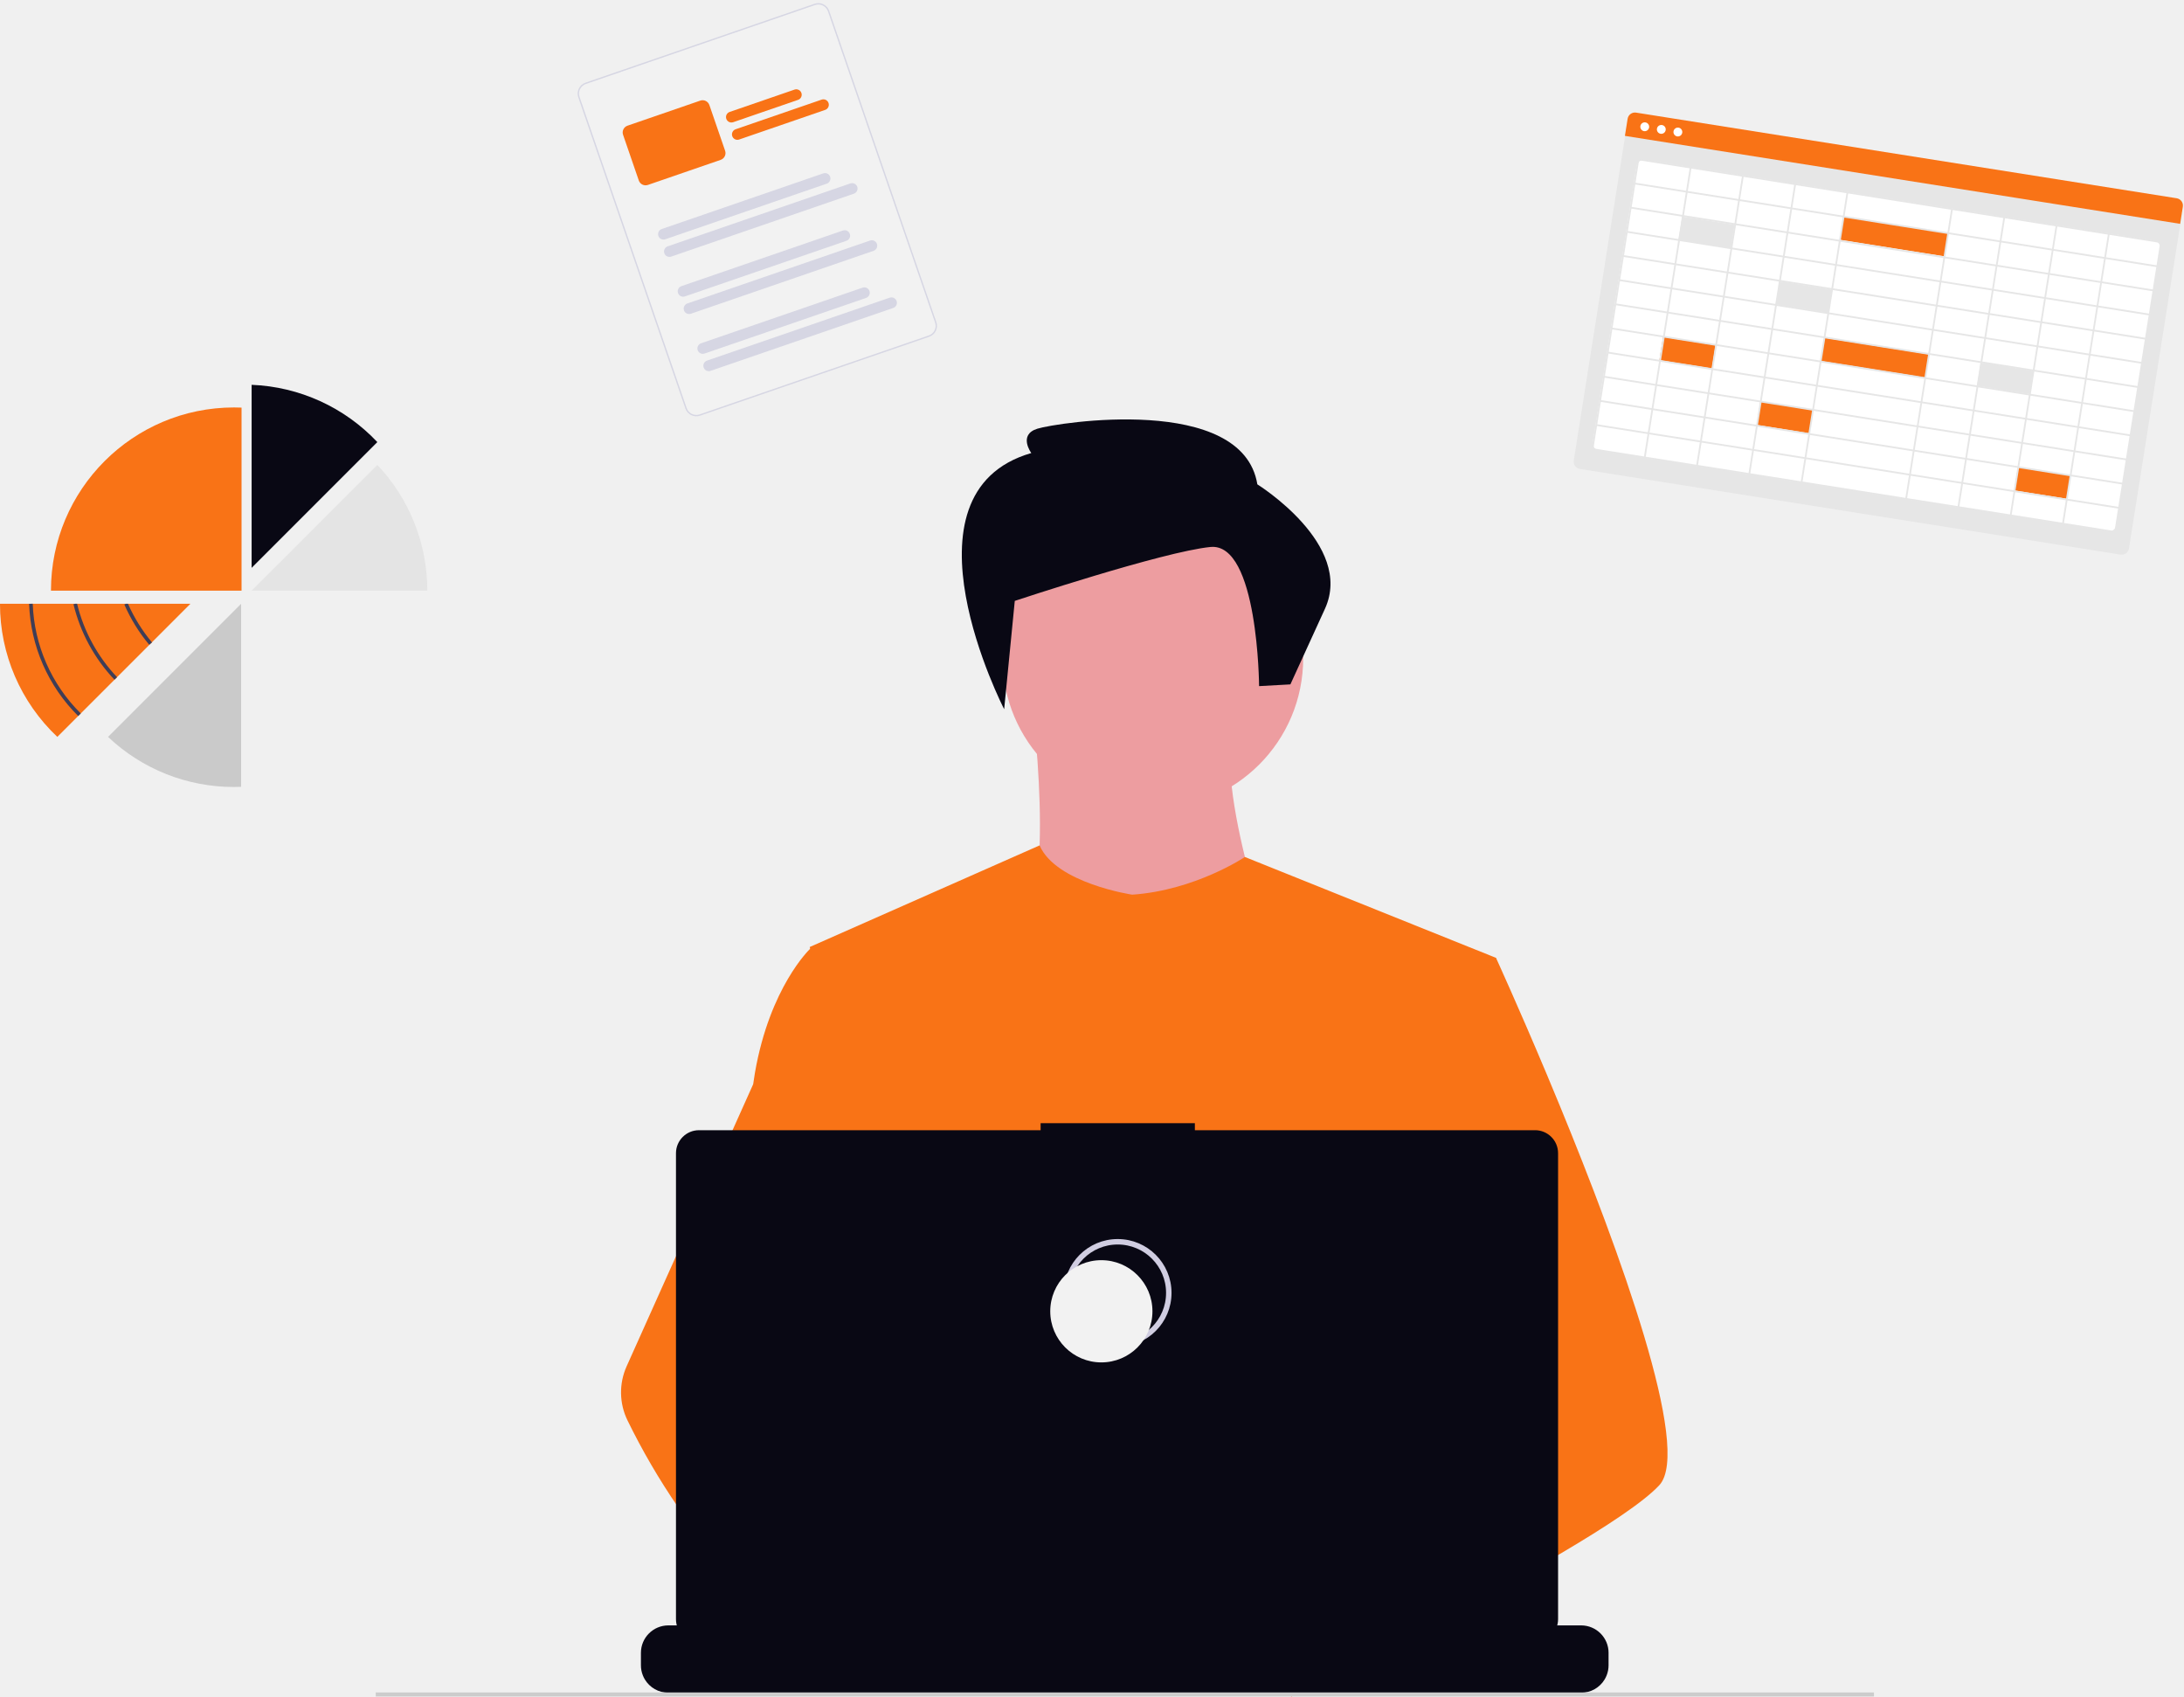
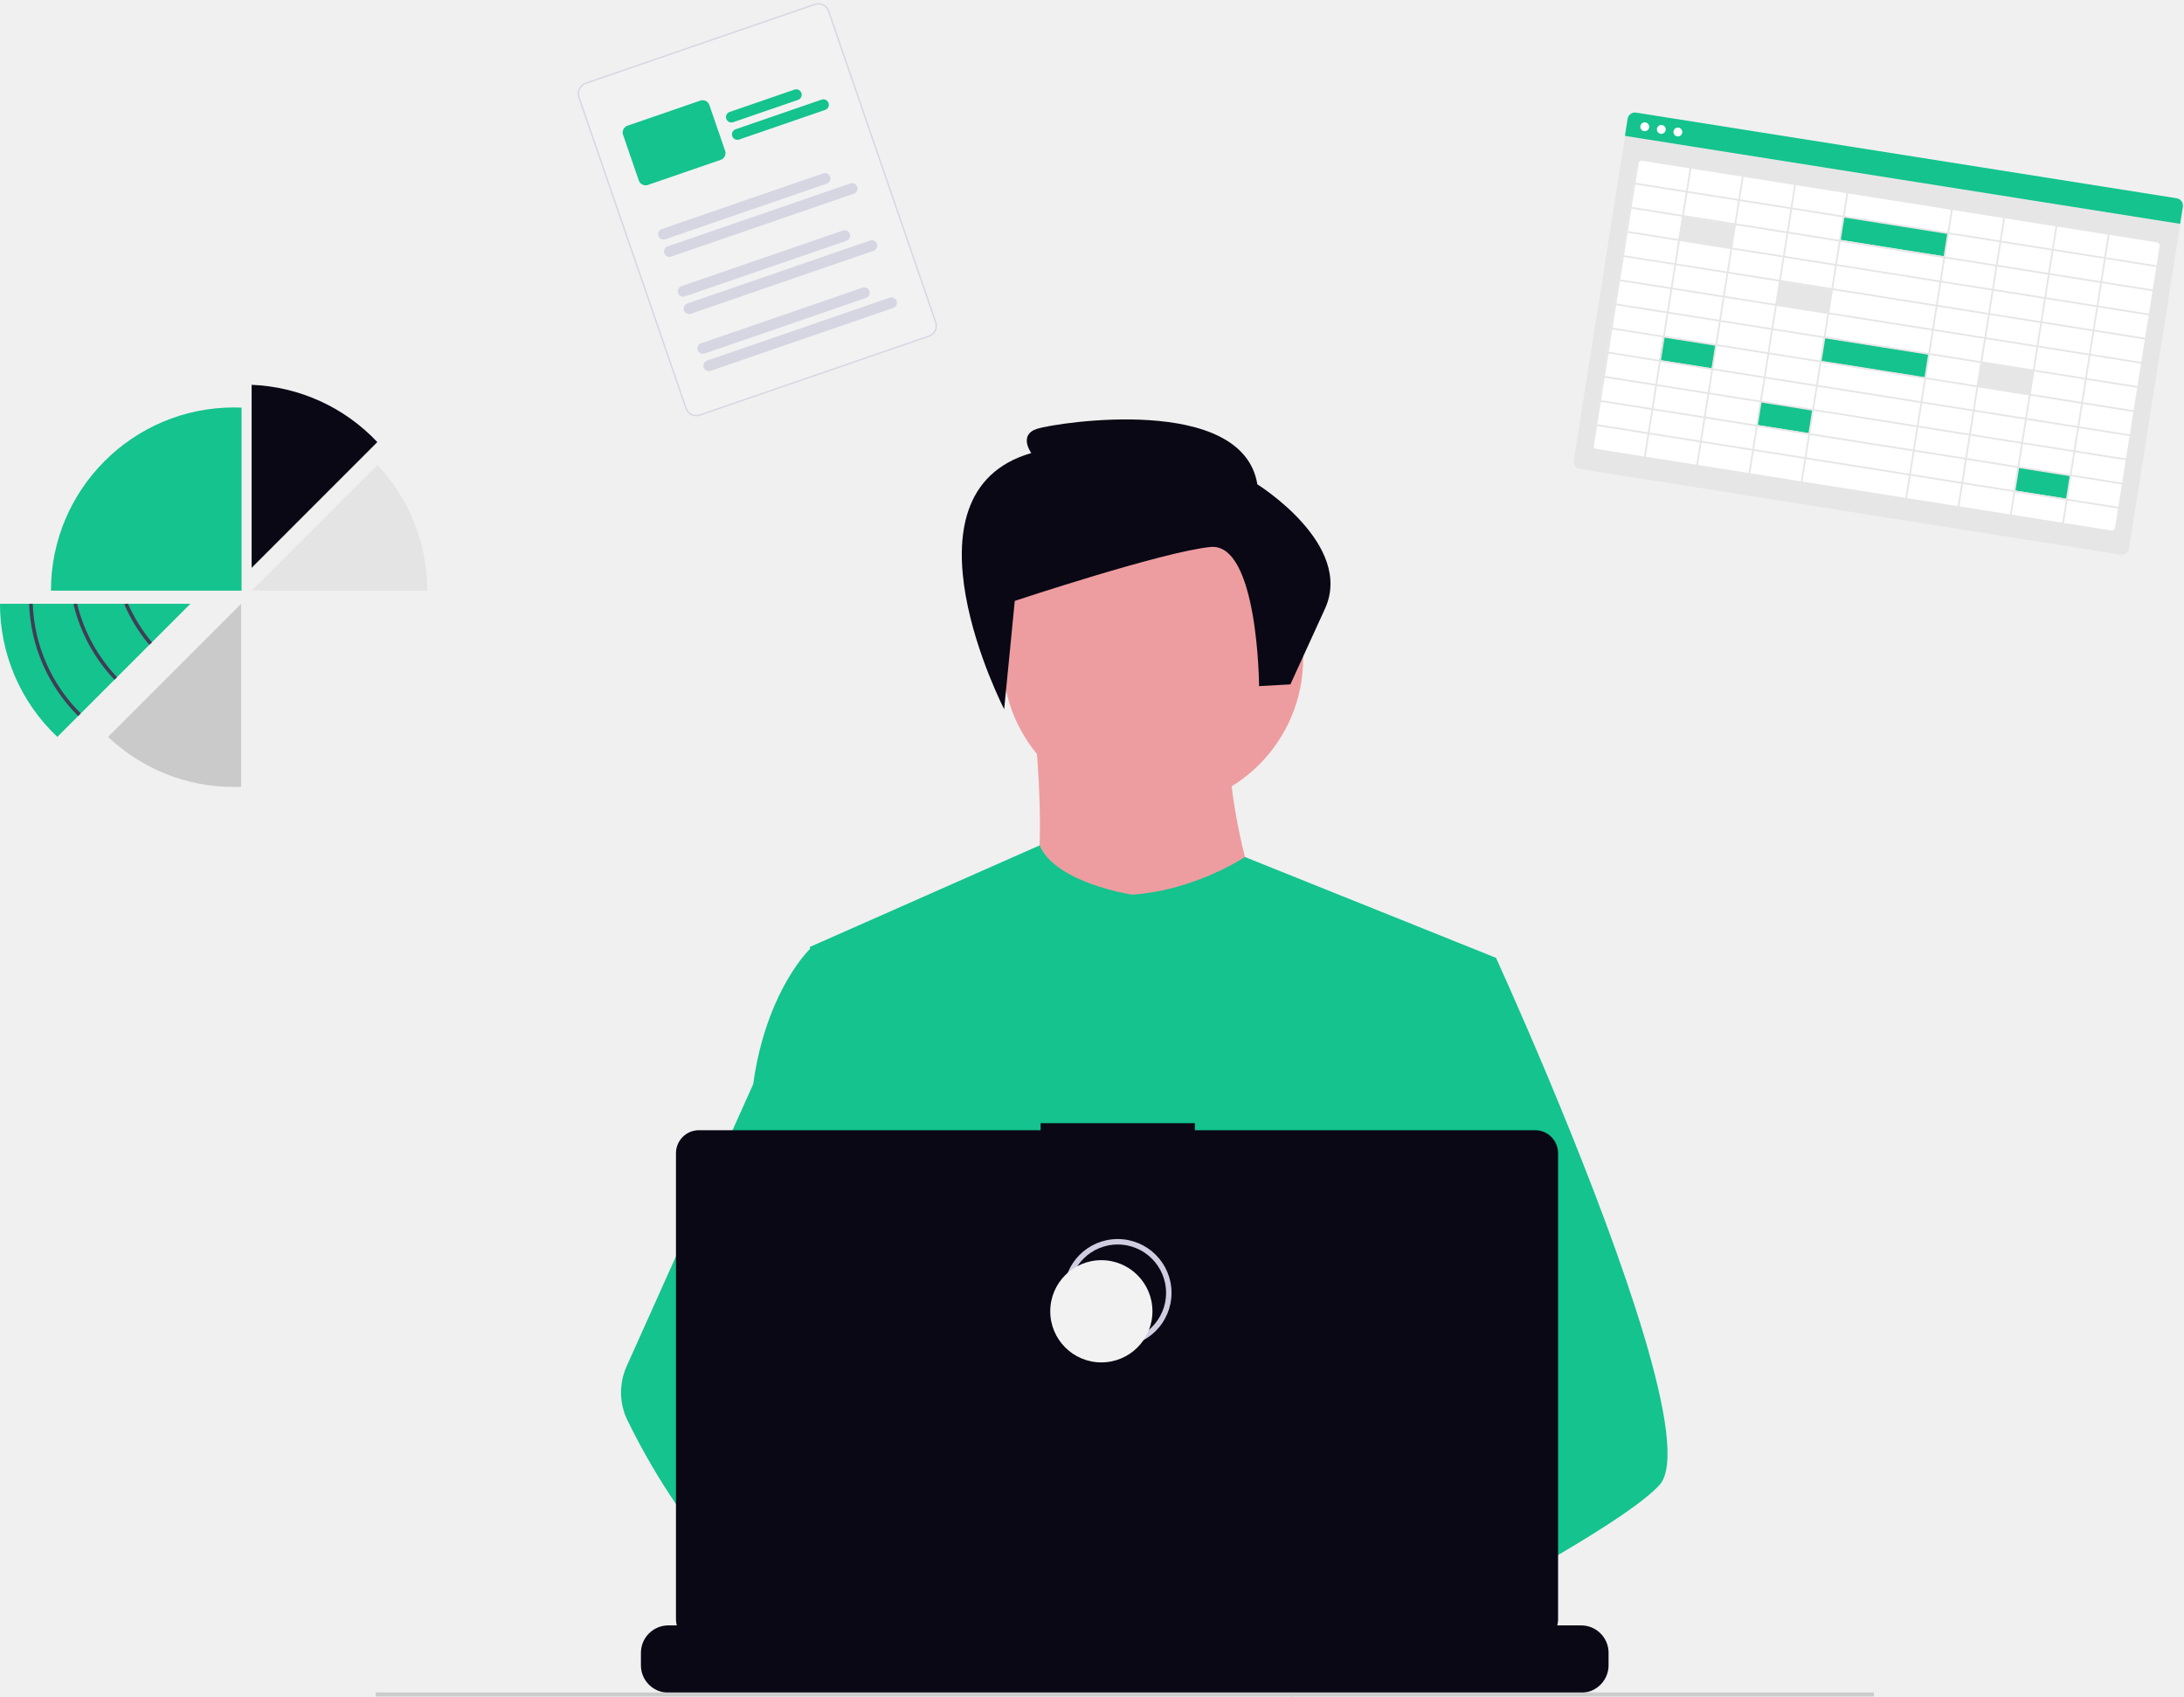
<svg xmlns="http://www.w3.org/2000/svg" width="799.913" height="621.194" viewBox="0 0 799.913 621.194" role="img" artist="Katerina Limpitsouni" source="https://undraw.co/">
  <g transform="translate(-336.178 -52.593)">
    <path d="M579.319,260.562s10.372,78.186-5.585,86.966,94.944,9.574,94.944,9.574-24.733-67.817-13.564-88.563Z" transform="translate(134.436 45.816)" fill="#ed9da0" />
    <circle cx="55.051" cy="55.051" r="55.051" transform="translate(703.384 238.578)" fill="#ed9da0" />
-     <path d="M724.871,376.22l-9.223,42-19.5,88.855-.584,4.866-6.73,56.335L684.355,605.7l-3,25.139c-18.252,9.38-31.48,15.856-31.48,15.856s-1.138-5.7-2.972-13c-12.809,3.84-36.511,10.211-56.6,11.484,7.314,8.153-105.647-199.226-109.982-226.956-3.489-22.317-6.109-41.175-6.663-45.187-.075-.524-.112-.794-.112-.794l84.169-37.192c5.982,13.872,33.913,18.042,33.913,18.042,23.14-1.595,41.28-13.8,41.28-13.8Z" transform="translate(159.226 27.094)" fill="#F97316" />
-     <path d="M838.288,583.125c-5.607,6.079-19.5,15.235-36.346,25.147-6.266,3.683-12.936,7.479-19.741,11.252-16.238,9.006-33.239,17.93-47.269,25.139-18.252,9.38-31.48,15.856-31.48,15.856s-1.138-5.7-2.972-13c-2.456-9.77-6.154-22.4-10.009-27.991-.135-.195-.269-.374-.4-.554-1.123-1.475-2.253-2.336-3.369-2.336L742.41,582.1l24.076-14.928-17.346-41.407-21.755-51.94,13.131-41.781,13.2-42h24.735s8.19,17.877,18.664,42.807c1.565,3.728,3.182,7.614,4.829,11.626C823.487,496.882,850.351,570.058,838.288,583.125Z" transform="translate(105.647 13.269)" fill="#F97316" />
-     <path d="M512.566,617.959a35.777,35.777,0,0,0-6.064.494c-17.211,2.957-22.287,18.536-23.732,28.972a53.785,53.785,0,0,0-.524,9.627l-15.2-11.694-5.54-4.26c-13.333-4.649-25.214-12.906-35.515-22.646a178.53,178.53,0,0,1-23.919-28.366,250.148,250.148,0,0,1-18.506-31.742,23.345,23.345,0,0,1-.322-19.8l18.828-41.961,27.52-61.328q.3-2.19.666-4.282c5.458-31.293,20.078-45.187,20.078-45.187H461.5l7.471,45.188,9.283,56.14-6.506,21.216-15.033,49,14.366,15.6Z" transform="translate(182.44 14.34)" fill="#F97316" />
+     <path d="M724.871,376.22l-9.223,42-19.5,88.855-.584,4.866-6.73,56.335L684.355,605.7l-3,25.139c-18.252,9.38-31.48,15.856-31.48,15.856s-1.138-5.7-2.972-13c-12.809,3.84-36.511,10.211-56.6,11.484,7.314,8.153-105.647-199.226-109.982-226.956-3.489-22.317-6.109-41.175-6.663-45.187-.075-.524-.112-.794-.112-.794l84.169-37.192c5.982,13.872,33.913,18.042,33.913,18.042,23.14-1.595,41.28-13.8,41.28-13.8Z" transform="translate(159.226 27.094)" fill="#14C38E" />
+     <path d="M838.288,583.125c-5.607,6.079-19.5,15.235-36.346,25.147-6.266,3.683-12.936,7.479-19.741,11.252-16.238,9.006-33.239,17.93-47.269,25.139-18.252,9.38-31.48,15.856-31.48,15.856s-1.138-5.7-2.972-13c-2.456-9.77-6.154-22.4-10.009-27.991-.135-.195-.269-.374-.4-.554-1.123-1.475-2.253-2.336-3.369-2.336L742.41,582.1l24.076-14.928-17.346-41.407-21.755-51.94,13.131-41.781,13.2-42h24.735s8.19,17.877,18.664,42.807c1.565,3.728,3.182,7.614,4.829,11.626C823.487,496.882,850.351,570.058,838.288,583.125Z" transform="translate(105.647 13.269)" fill="#14C38E" />
+     <path d="M512.566,617.959a35.777,35.777,0,0,0-6.064.494c-17.211,2.957-22.287,18.536-23.732,28.972a53.785,53.785,0,0,0-.524,9.627l-15.2-11.694-5.54-4.26c-13.333-4.649-25.214-12.906-35.515-22.646a178.53,178.53,0,0,1-23.919-28.366,250.148,250.148,0,0,1-18.506-31.742,23.345,23.345,0,0,1-.322-19.8l18.828-41.961,27.52-61.328q.3-2.19.666-4.282c5.458-31.293,20.078-45.187,20.078-45.187H461.5l7.471,45.188,9.283,56.14-6.506,21.216-15.033,49,14.366,15.6Z" transform="translate(182.44 14.34)" fill="#14C38E" />
    <path d="M745.337,761.547v4.544a9.985,9.985,0,0,1-.681,3.646,10.245,10.245,0,0,1-.726,1.5,10.06,10.06,0,0,1-8.647,4.911h-334.3a10.059,10.059,0,0,1-8.647-4.911,10.246,10.246,0,0,1-.726-1.5,9.985,9.985,0,0,1-.681-3.646v-4.544a10.051,10.051,0,0,1,10.054-10.054h19.272v-2.119a.419.419,0,0,1,.419-.419h10.054a.418.418,0,0,1,.419.419v2.119h6.281v-2.119a.419.419,0,0,1,.419-.419H447.9a.418.418,0,0,1,.419.419v2.119h6.288v-2.119a.419.419,0,0,1,.419-.419h10.054a.418.418,0,0,1,.419.419v2.119h6.281v-2.119a.419.419,0,0,1,.419-.419h10.054a.418.418,0,0,1,.419.419v2.119h6.281v-2.119a.418.418,0,0,1,.419-.419h10.054a.418.418,0,0,1,.419.419v2.119h6.289v-2.119a.418.418,0,0,1,.419-.419H516.61a.418.418,0,0,1,.419.419v2.119h6.281v-2.119a.418.418,0,0,1,.419-.419h78.756a.418.418,0,0,1,.419.419v2.119h6.289v-2.119a.419.419,0,0,1,.419-.419h10.054a.424.424,0,0,1,.419.419v2.119h6.281v-2.119a.418.418,0,0,1,.419-.419H636.84a.418.418,0,0,1,.419.419v2.119h6.281v-2.119a.418.418,0,0,1,.419-.419h10.054a.418.418,0,0,1,.419.419v2.119h6.289v-2.119a.418.418,0,0,1,.419-.419H671.2a.417.417,0,0,1,.412.419v2.119H677.9v-2.119a.418.418,0,0,1,.419-.419h10.054a.419.419,0,0,1,.419.419v2.119h6.281v-2.119a.418.418,0,0,1,.419-.419h10.054a.418.418,0,0,1,.419.419v2.119h29.324a10.051,10.051,0,0,1,10.054,10.054Z" transform="translate(179.993 -103.747)" fill="#090814" />
    <rect width="548.748" height="1.497" transform="translate(473.793 672.289)" fill="#ccc" />
    <path d="M722.731,509.283h-124.6v-2.569h-56.5v2.569H416.507a8.429,8.429,0,0,0-8.428,8.425V688.333a8.429,8.429,0,0,0,8.429,8.429H722.731a8.429,8.429,0,0,0,8.429-8.429V517.708a8.429,8.429,0,0,0-8.429-8.429Z" transform="translate(175.682 -42.855)" fill="#090814" />
    <circle cx="18.716" cy="18.716" r="18.716" transform="translate(726.831 507.28)" fill="none" stroke="#d0cde1" stroke-miterlimit="10" stroke-width="2" />
    <circle cx="18.716" cy="18.716" r="18.716" transform="translate(720.842 514.018)" fill="#f2f2f2" />
    <path d="M466.07,66.443,462.183,106.1s-40.8-79.157,9.938-93.795c0,0-4.941-6.69,2.229-8.916s75.146-12.9,80.565,20.38c0,0,35.511,22.009,24.763,45.556L567.015,97.013l-11.464.637s-.323-52.7-17.832-50.949S466.07,66.443,466.07,66.443Z" transform="translate(241.781 206.175)" fill="#090814" />
    <g transform="translate(932.737 93.404) rotate(9)">
      <path d="M203.178,126.873H2.71A2.713,2.713,0,0,1,0,124.163V0H205.889V124.163a2.713,2.713,0,0,1-2.71,2.71Z" transform="translate(0.088 5.218)" fill="#e6e6e6" />
      <path d="M191.453,107.732H2.74A2.743,2.743,0,0,1,0,104.993V2.74A2.743,2.743,0,0,1,2.74,0H191.453a2.743,2.743,0,0,1,2.74,2.74V104.993a2.743,2.743,0,0,1-2.74,2.74Z" transform="translate(5.935 16.6)" fill="#fff" />
-       <path d="M205.889,9.052H0V2.71A2.713,2.713,0,0,1,2.71,0H203.178a2.713,2.713,0,0,1,2.71,2.71Z" transform="translate(0 0)" fill="#F97316" />
+       <path d="M205.889,9.052H0V2.71A2.713,2.713,0,0,1,2.71,0H203.178a2.713,2.713,0,0,1,2.71,2.71Z" transform="translate(0 0)" fill="#14C38E" />
      <circle cx="1.619" cy="1.619" r="1.619" transform="translate(5.031 3.005)" fill="#fff" />
      <circle cx="1.619" cy="1.619" r="1.619" transform="translate(11.175 3.005)" fill="#fff" />
      <circle cx="1.619" cy="1.619" r="1.619" transform="translate(17.318 3.005)" fill="#fff" />
      <rect width="19.45" height="8.609" transform="translate(25.331 34.935)" fill="#e6e6e6" />
      <rect width="19.45" height="8.609" transform="translate(64.231 52.791)" fill="#e6e6e6" />
-       <rect width="19.45" height="8.609" transform="translate(25.331 79.574)" fill="#F97316" />
-       <rect width="19.45" height="8.609" transform="translate(64.231 97.43)" fill="#F97316" />
-       <rect width="19.45" height="8.609" transform="translate(161.161 106.357)" fill="#F97316" />
+       <rect width="19.45" height="8.609" transform="translate(25.331 79.574)" fill="#14C38E" />
+       <rect width="19.45" height="8.609" transform="translate(64.231 97.43)" fill="#14C38E" />
+       <rect width="19.45" height="8.609" transform="translate(161.161 106.357)" fill="#14C38E" />
      <rect width="19.45" height="8.609" transform="translate(141.711 70.646)" fill="#e6e6e6" />
-       <rect width="38.9" height="8.609" transform="translate(83.681 70.646)" fill="#F97316" />
-       <rect width="38.9" height="8.609" transform="translate(83.681 25.689)" fill="#F97316" />
+       <rect width="38.9" height="8.609" transform="translate(83.681 70.646)" fill="#14C38E" />
+       <rect width="38.9" height="8.609" transform="translate(83.681 25.689)" fill="#14C38E" />
      <path d="M0,0V108.09H194.5V0ZM193.861,8.954H175.112V.638H193.86ZM78.182,71.635V63.318h38.134v8.317Zm38.134.638v8.317H78.182V72.273Zm0-35.817v8.317H78.182V36.455Zm-38.134-.638V27.5h38.134v8.317Zm0,17.909V45.409h38.134v8.317Zm38.134.638v8.317H78.182V54.364ZM77.544,44.772H58.8V36.455H77.544Zm0,.638v8.317H58.8V45.409Zm0,8.954v8.317H58.8V54.364Zm0,8.954v8.317H58.8V63.318Zm39.41,0H135.7v8.317H116.954Zm0-.638V54.364H135.7v8.317Zm0-8.954V45.409H135.7v8.317Zm0-8.954V36.455H135.7v8.317Zm0-8.954V27.5H135.7v8.317Zm0-8.954V18.546H135.7v8.317Zm-.638,0H78.182V18.546h38.134Zm-38.772,0H58.8V18.546H77.544Zm0,.638v8.317H58.8V27.5ZM58.158,35.818H39.41V27.5H58.158Zm0,.638v8.317H39.41V36.455Zm0,8.954v8.317H39.41V45.409Zm0,8.954v8.317H39.41V54.364Zm0,8.954v8.317H39.41V63.318Zm0,8.954V80.59H39.41V72.273Zm.638,0H77.544V80.59H58.8Zm18.748,8.954v8.317H58.8V81.227Zm.638,0h38.134v8.317H78.182Zm38.772,0H135.7v8.317H116.954Zm0-.638V72.273H135.7v8.317Zm19.386-8.317h18.748v8.317H136.34Zm0-.638V63.318h18.748v8.317Zm0-8.954V54.364h18.748v8.317Zm0-8.954V45.409h18.748v8.317Zm0-8.954V36.455h18.748v8.317Zm0-8.954V27.5h18.748v8.317Zm0-8.954V18.546h18.748v8.317Zm0-8.954V9.592h18.748v8.316Zm-.638,0H116.954V9.592H135.7Zm-19.386,0H78.182V9.592h38.134Zm-38.772,0H58.8V9.592H77.544Zm-19.386,0H39.41V9.592H58.158Zm0,.638v8.317H39.41V18.546ZM38.772,26.863H20.024V18.546H38.772Zm0,.638v8.317H20.024V27.5Zm0,8.954v8.317H20.024V36.455Zm0,8.954v8.317H20.024V45.409Zm0,8.954v8.317H20.024V54.364Zm0,8.954v8.317H20.024V63.318Zm0,8.954V80.59H20.024V72.273Zm0,8.954v8.317H20.024V81.227Zm.638,0H58.158v8.317H39.41Zm18.749,8.954V98.5H39.41V90.181Zm.638,0H77.544V98.5H58.8Zm19.386,0h38.134V98.5H78.182Zm38.772,0H135.7V98.5H116.954Zm19.386,0h18.748V98.5H136.34Zm0-.638V81.227h18.748v8.317Zm19.386-8.317h18.748v8.317H155.726Zm0-.638V72.273h18.748v8.317Zm0-8.954V63.318h18.748v8.317Zm0-8.954V54.364h18.748v8.317Zm0-8.954V45.409h18.748v8.317Zm0-8.954V36.455h18.748v8.317Zm0-8.954V27.5h18.748v8.317Zm0-8.954V18.546h18.748v8.317Zm0-8.954V9.592h18.748v8.316Zm0-8.954V.638h18.748V8.955Zm-.638,0H136.34V.638h18.749Zm-19.386,0H116.954V.638H135.7Zm-19.386,0H78.182V.638h38.134Zm-38.772,0H58.8V.638H77.544Zm-19.386,0H39.41V.638H58.158Zm-19.386,0H20.024V.638H38.772Zm0,.638v8.316H20.024V9.592ZM19.386,17.908H.638V9.592H19.386Zm0,.638v8.317H.638V18.546Zm0,8.954v8.317H.638V27.5Zm0,8.954v8.317H.638V36.455Zm0,8.954v8.317H.638V45.409Zm0,8.954V62.68H.638V54.364Zm0,8.954v8.317H.638V63.318Zm0,8.954v8.317H.638V72.273Zm0,8.954v8.317H.638V81.227Zm0,8.954V98.5H.638V90.181Zm.638,0H38.772V98.5H20.024Zm18.748,8.955v8.316H20.024V99.136Zm.638,0H58.158v8.316H39.41Zm19.386,0H77.544v8.316H58.8Zm19.386,0h38.134v8.316H78.182Zm38.772,0H135.7v8.316H116.954Zm19.386,0h18.748v8.316H136.34Zm19.386,0h18.748v8.316H155.726Zm0-.638V90.181h18.748V98.5Zm19.386-8.317h18.748V98.5H175.112Zm0-.638V81.227h18.748v8.317Zm0-8.954V72.273h18.748v8.317Zm0-8.954V63.318h18.748v8.317Zm0-8.954V54.364h18.748v8.317Zm0-8.954V45.409h18.748v8.317Zm0-8.954V36.455h18.748v8.317Zm0-8.954V27.5h18.748v8.317Zm0-8.954V18.546h18.748v8.317Zm0-8.954V9.592h18.748v8.316ZM19.386.638V8.955H.638V.638ZM.638,99.136H19.386v8.316H.638Zm174.474,8.316V99.136H193.86v8.316Z" transform="translate(5.882 16.442)" fill="#e6e6e6" />
    </g>
    <g transform="translate(336.178 193.499)">
      <path d="M832.56,134.472A66.879,66.879,0,0,0,786.515,113.5v67.018Z" transform="translate(-694.356 -113.5)" fill="#090814" />
      <path d="M832.56,201.87l-46.045,46.045h64.349A66.843,66.843,0,0,0,832.56,201.87Z" transform="translate(-694.356 -172.553)" fill="#e4e4e4" />
      <path d="M850.93,355.18a67.246,67.246,0,0,1-1.154,12.451c-.06.325-.123.647-.189.969a66.531,66.531,0,0,1-7.763,20.343c-.2.338-.4.677-.6,1.009v0a67.288,67.288,0,0,1-13.469,15.933c-.262.229-.524.455-.79.677A66.785,66.785,0,0,1,786.51,422.2V355.18Z" transform="translate(-694.352 -275.002)" fill="#f0f0f0" />
      <path d="M674.073,422.253c.891,0,1.776-.023,2.659-.057v-67.02l-48.739,48.739a66.844,66.844,0,0,0,46.081,18.338Z" transform="translate(-588.423 -274.999)" fill="#cacaca" />
-       <path d="M632.052,138.473a67.077,67.077,0,0,0-67.077,67.078h69.806V138.533C633.875,138.5,632.967,138.473,632.052,138.473Z" transform="translate(-546.312 -130.188)" fill="#F97316" />
-       <path d="M578.458,355.18l-14.1,14.1-.461.461-.01.01-12.3,12.295-.468.468L537.832,395.8l-.468.468v0l-7.647,7.644a66.884,66.884,0,0,1-21-48.738Z" transform="translate(-508.72 -275.002)" fill="#F97316" />
+       <path d="M632.052,138.473a67.077,67.077,0,0,0-67.077,67.078h69.806V138.533C633.875,138.5,632.967,138.473,632.052,138.473Z" transform="translate(-546.312 -130.188)" fill="#14C38E" />
+       <path d="M578.458,355.18l-14.1,14.1-.461.461-.01.01-12.3,12.295-.468.468L537.832,395.8l-.468.468v0l-7.647,7.644a66.884,66.884,0,0,1-21-48.738Z" transform="translate(-508.72 -275.002)" fill="#14C38E" />
      <path d="M558.842,396.229a60.805,60.805,0,0,1-17.981-41.07l1.326-.047a59.483,59.483,0,0,0,17.59,40.176Z" transform="translate(-530.198 -274.958)" fill="#3f3d56" />
      <path d="M605.8,382.058l-.962.909a61.01,61.01,0,0,1-15.009-27.636l.644-.156h.683a59.714,59.714,0,0,0,14.63,26.869Z" transform="translate(-562.921 -274.998)" fill="#3f3d56" />
      <path d="M656.129,369.329l-.5.415-.01.01-.511.424A60.966,60.966,0,0,1,646,355.445l.607-.265h.727a59.575,59.575,0,0,0,8.758,14.1.436.436,0,0,0,.037.046Z" transform="translate(-600.457 -275.002)" fill="#3f3d56" />
    </g>
    <g transform="translate(546.6 84.243) rotate(-19)">
      <path d="M93,128.957H4.216A4.221,4.221,0,0,1,0,124.741V4.216A4.221,4.221,0,0,1,4.216,0H93a4.221,4.221,0,0,1,4.216,4.216V124.741A4.221,4.221,0,0,1,93,128.957Z" transform="translate(0 0)" fill="#f2f2f2" />
      <path d="M93,128.957H4.216A4.221,4.221,0,0,1,0,124.741V4.216A4.221,4.221,0,0,1,4.216,0H93a4.221,4.221,0,0,1,4.216,4.216V124.741A4.221,4.221,0,0,1,93,128.957ZM4.216.5A3.724,3.724,0,0,0,.5,4.216V124.741a3.724,3.724,0,0,0,3.72,3.72H93a3.724,3.724,0,0,0,3.72-3.72V4.216A3.724,3.724,0,0,0,93,.5Z" transform="translate(0 0)" fill="#d6d6e3" />
-       <path d="M27.11,3.975H1.987A1.987,1.987,0,1,1,1.987,0H27.11a1.987,1.987,0,0,1,0,3.975Z" transform="translate(48.7 27.328)" fill="#F97316" />
-       <path d="M35.308,3.975H1.987A1.987,1.987,0,1,1,1.987,0h33.32a1.987,1.987,0,0,1,0,3.975Z" transform="translate(48.7 34.035)" fill="#F97316" />
+       <path d="M27.11,3.975H1.987A1.987,1.987,0,1,1,1.987,0H27.11a1.987,1.987,0,0,1,0,3.975Z" transform="translate(48.7 27.328)" fill="#14C38E" />
+       <path d="M35.308,3.975H1.987A1.987,1.987,0,1,1,1.987,0h33.32a1.987,1.987,0,0,1,0,3.975Z" transform="translate(48.7 34.035)" fill="#14C38E" />
      <path d="M64.557,3.975H1.987A1.987,1.987,0,1,1,1.987,0H64.557a1.987,1.987,0,1,1,0,3.975Z" transform="translate(11.216 59.762)" fill="#d6d6e3" />
      <path d="M72.755,3.975H1.987A1.987,1.987,0,1,1,1.987,0H72.755a1.987,1.987,0,1,1,0,3.975Z" transform="translate(11.216 66.47)" fill="#d6d6e3" />
      <path d="M64.557,3.975H1.987A1.987,1.987,0,1,1,1.987,0H64.557a1.987,1.987,0,1,1,0,3.975Z" transform="translate(11.216 81.886)" fill="#d6d6e3" />
      <path d="M72.755,3.975H1.987A1.987,1.987,0,1,1,1.987,0H72.755a1.987,1.987,0,1,1,0,3.975Z" transform="translate(11.216 88.594)" fill="#d6d6e3" />
      <path d="M64.557,3.975H1.987A1.987,1.987,0,1,1,1.987,0H64.557a1.987,1.987,0,1,1,0,3.975Z" transform="translate(11.216 104.011)" fill="#d6d6e3" />
      <path d="M72.755,3.975H1.987A1.987,1.987,0,1,1,1.987,0H72.755a1.987,1.987,0,1,1,0,3.975Z" transform="translate(11.216 110.719)" fill="#d6d6e3" />
-       <path d="M2.622,0H30.814a2.622,2.622,0,0,1,2.622,2.622v17.7a2.622,2.622,0,0,1-2.622,2.622H2.622A2.622,2.622,0,0,1,0,20.324V2.622A2.622,2.622,0,0,1,2.622,0Z" transform="translate(11.05 19.905)" fill="#F97316" />
+       <path d="M2.622,0H30.814a2.622,2.622,0,0,1,2.622,2.622v17.7a2.622,2.622,0,0,1-2.622,2.622H2.622A2.622,2.622,0,0,1,0,20.324V2.622A2.622,2.622,0,0,1,2.622,0Z" transform="translate(11.05 19.905)" fill="#14C38E" />
    </g>
  </g>
</svg>
